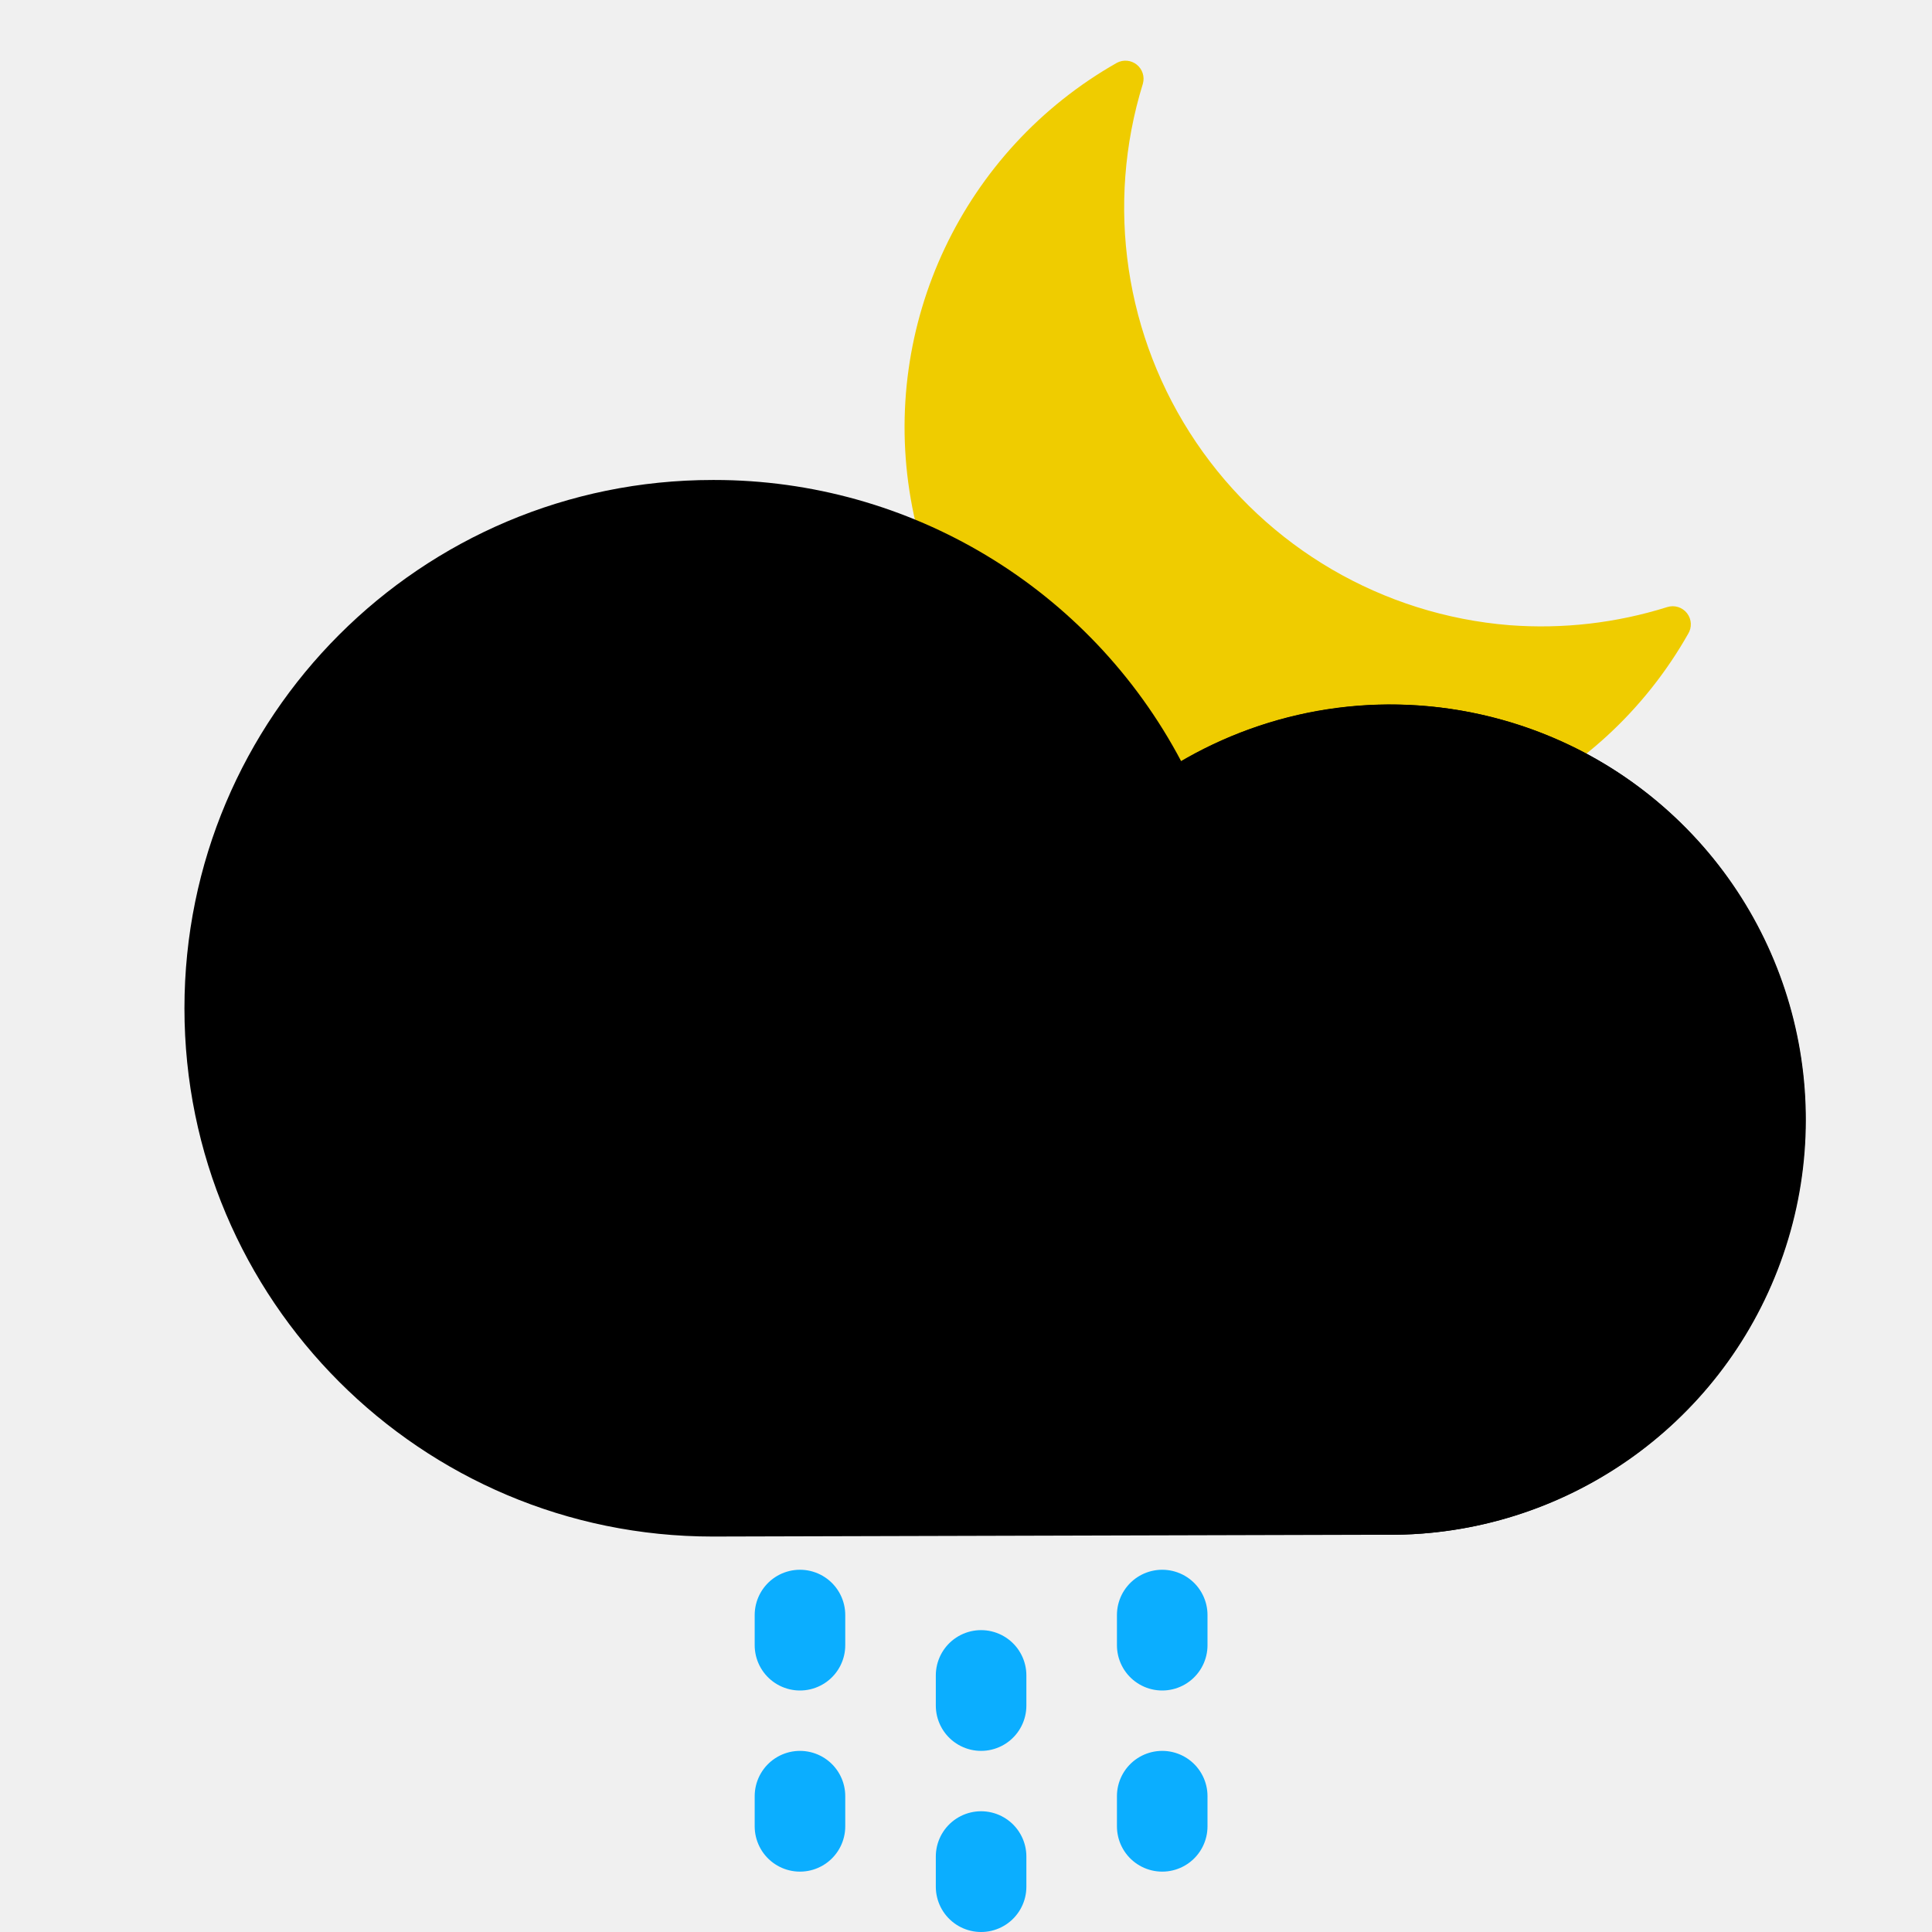
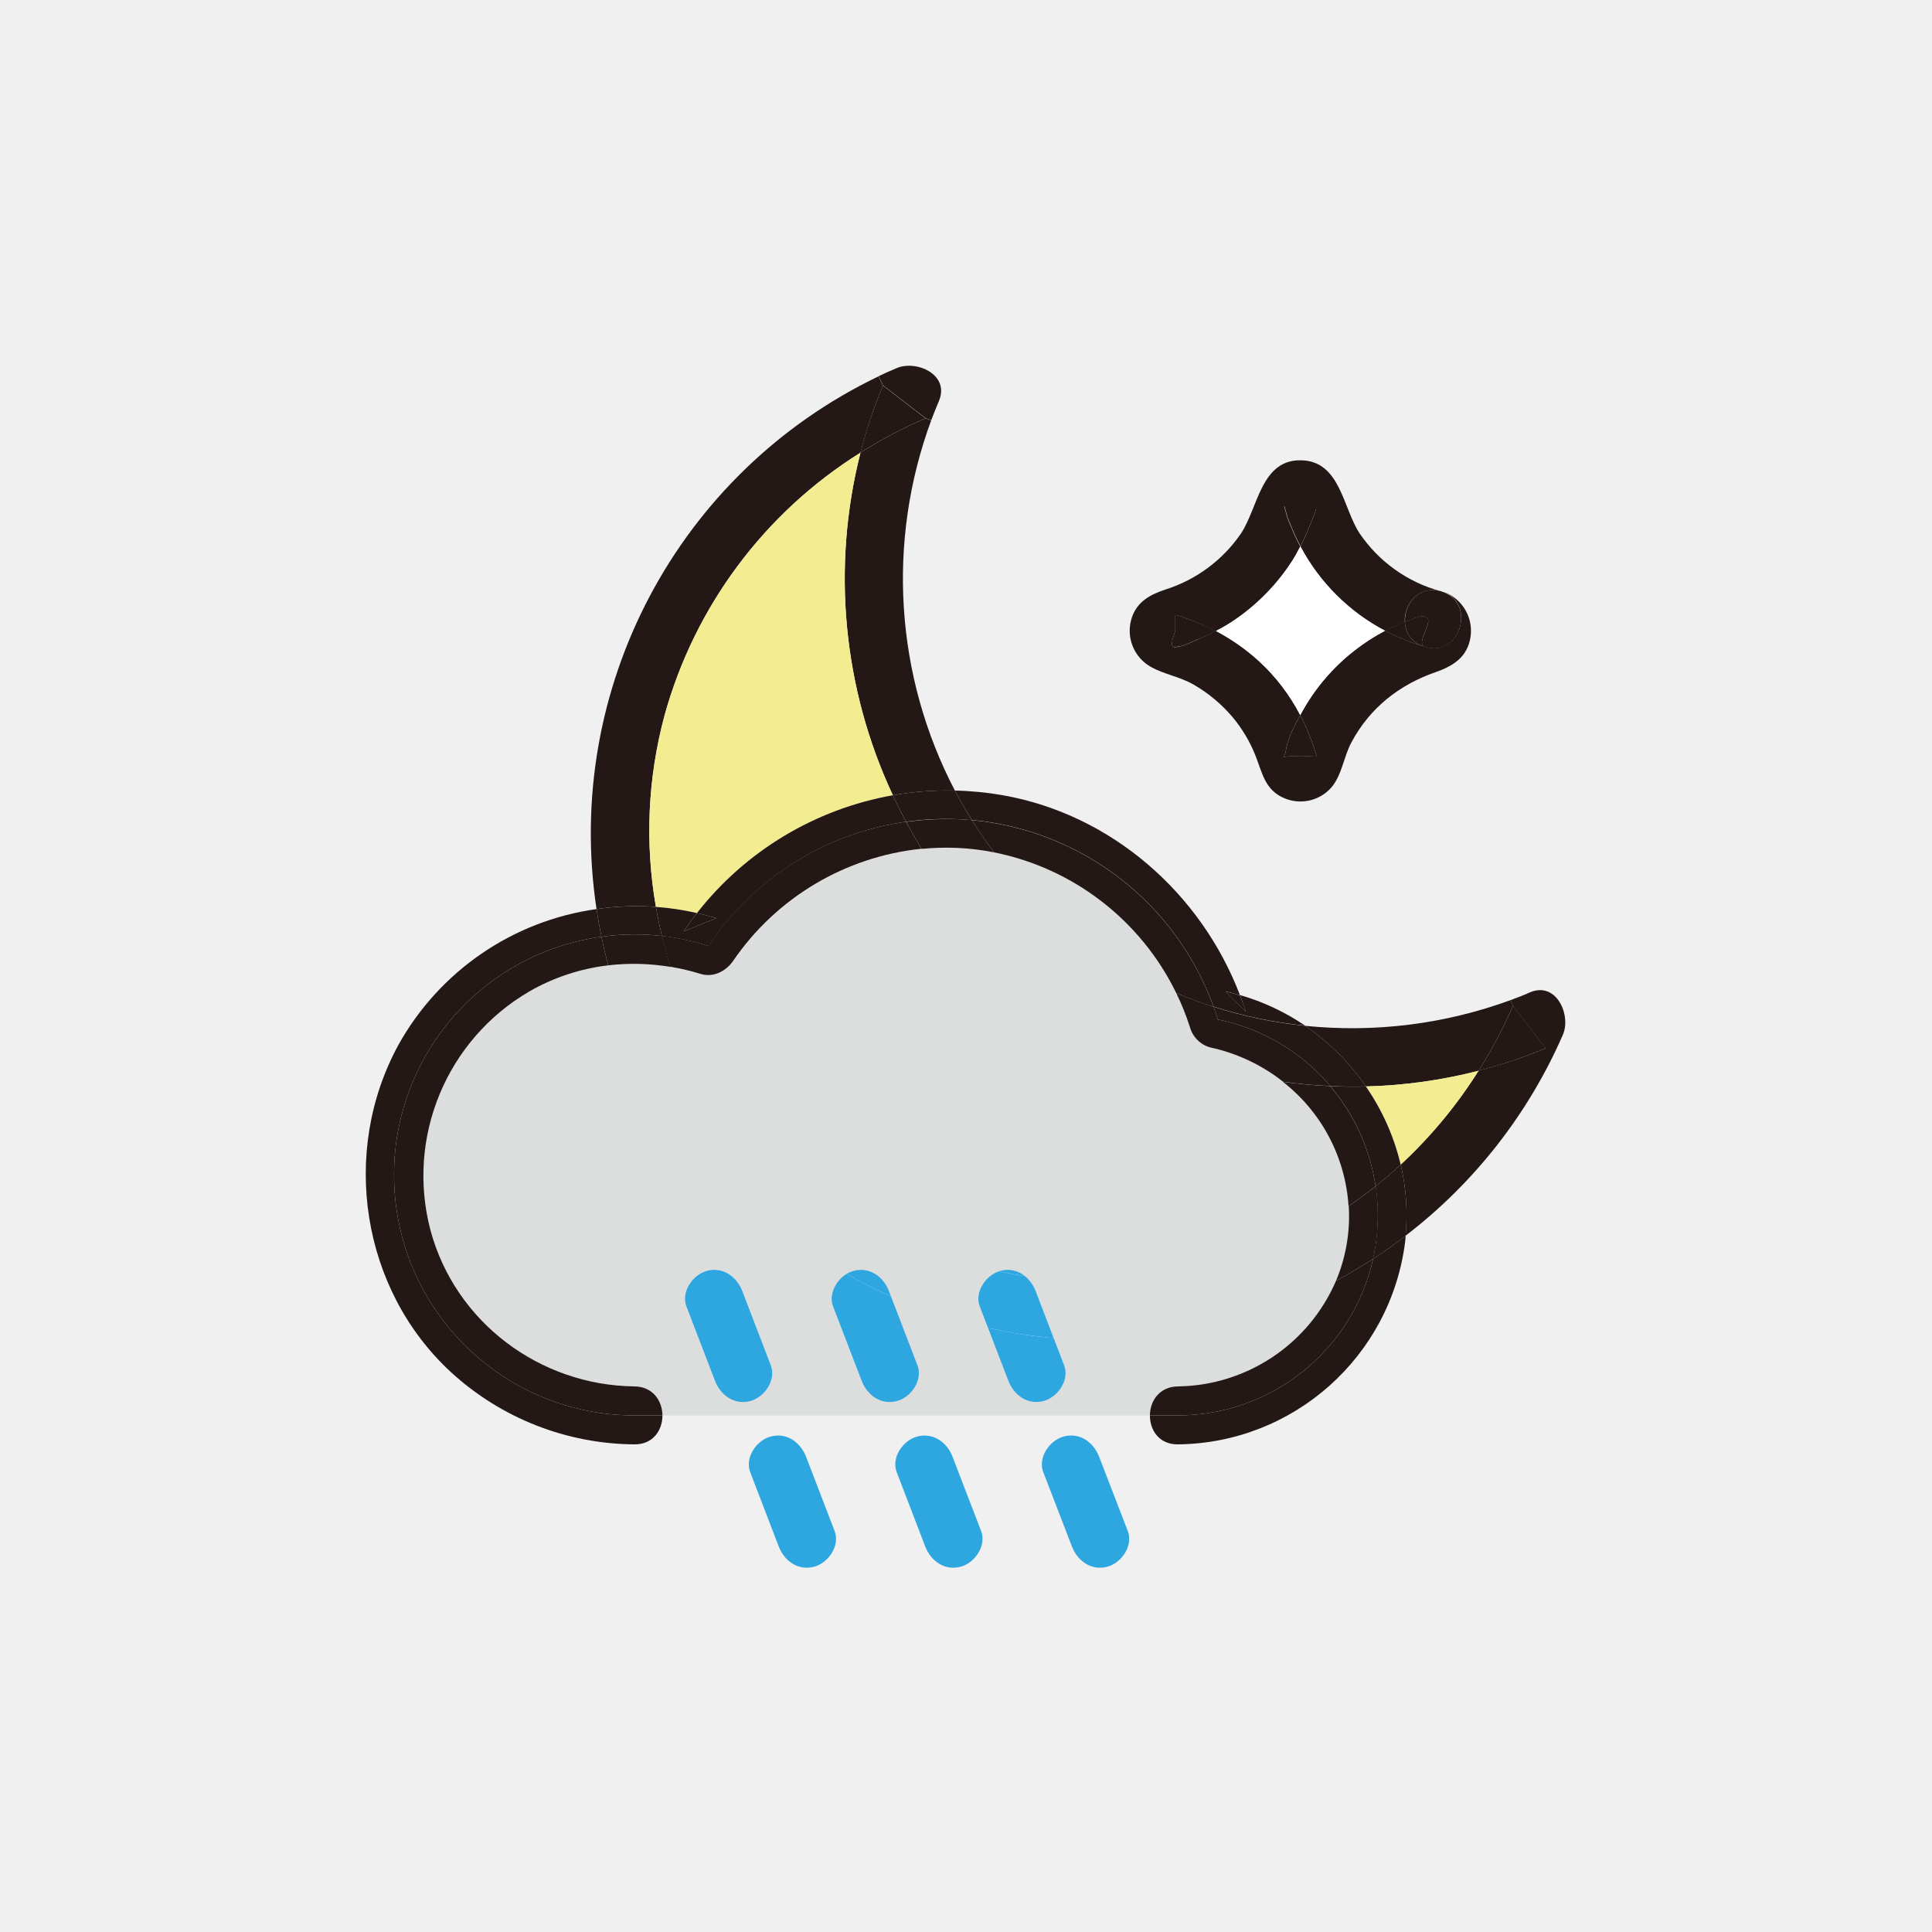
- <svg xmlns="http://www.w3.org/2000/svg" data-name="Layer 1" id="Layer_1" viewBox="0 0 64 64" xmlnsXlink="http://www.w3.org/1999/xlink">
+ <svg xmlns="http://www.w3.org/2000/svg" viewBox="0 0 500 500">
  <defs>
-     <style>.cls-1{fill:#efcc00;}.cls-2{fill:url(#linear-gradient);}.cls-3{fill:url(#linear-gradient-2);}.cls-4{fill:none;stroke:#0baeff;stroke-linecap:round;stroke-miterlimit:10;stroke-width:3px;}</style>
-     <linearGradient gradientTransform="matrix(-1, 0, 0, 1, -378.03, 0)" gradientUnits="userSpaceOnUse" id="linear-gradient" x1="-397.28" x2="-418.37" y1="52.39" y2="25.08">
-       <stop offset="0" stopColor="#f2f2f2" />
-       <stop offset="1" stopColor="#cfcfcf" />
-     </linearGradient>
-     <linearGradient gradientTransform="matrix(0, -1, -1, 0, 103.42, -388.95)" gradientUnits="userSpaceOnUse" id="linear-gradient-2" x1="-430.14" x2="-418.52" y1="51.15" y2="68.8">
-       <stop offset="0.02" stopColor="#fff" />
-       <stop offset="1" stopColor="#fff" stopOpacity="0" />
-     </linearGradient>
+     <style>.cls-1{fill:#dcdddd;}.cls-2{fill:#231815;}.cls-3{fill:#f4ec90;}.cls-4{fill:#fff;}.cls-5{fill:#2ea7e0;}</style>
  </defs>
-   <path class="cls-1" d="M50,20.71A13.88,13.88,0,0,1,37.86,2.77.6.6,0,0,0,37,2.08,13.88,13.88,0,1,0,55.92,21a.6.6,0,0,0-.69-.89A13.91,13.91,0,0,1,50,20.71Z" />
-   <path class="cls-2" d="M23.66,15.9a17.49,17.49,0,0,1,15.47,9.32A13.75,13.75,0,1,1,46,50.84l-22.39.06a17.5,17.5,0,0,1,0-35Z" />
-   <circle class="cls-3" cx="46.05" cy="37.09" r="13.75" transform="translate(-2.06 71.46) rotate(-74.39)" />
-   <line class="cls-4" x1="32.5" x2="32.5" y1="55.5" y2="56.5" />
-   <line class="cls-4" x1="26.5" x2="26.5" y1="53.5" y2="54.5" />
-   <line class="cls-4" x1="38.5" x2="38.5" y1="53.5" y2="54.5" />
-   <line class="cls-4" x1="38.5" x2="38.5" y1="59.5" y2="60.5" />
-   <line class="cls-4" x1="26.5" x2="26.5" y1="59.5" y2="60.5" />
-   <line class="cls-4" x1="32.5" x2="32.5" y1="61.5" y2="62.5" />
+   <g data-name="图层 1" id="图层_1">
+     <path class="cls-1" d="M304.41,257a65.85,65.85,0,0,1,3.54,8.83,7.56,7.56,0,0,0,5.24,5.24A46.29,46.29,0,0,1,332.06,280a44.33,44.33,0,0,1,17,32.17,43,43,0,0,1-3.3,19.37,45.18,45.18,0,0,1-40.91,27.31c-4.78.06-7.19,3.78-7.24,7.5H171.44c0-3.73-2.45-7.45-7.24-7.5-24.51-.27-46.37-16.6-52.84-40.4A55.22,55.22,0,0,1,137,256.58a53.53,53.53,0,0,1,20.47-6.75,56.91,56.91,0,0,1,16.11.41,60.36,60.36,0,0,1,7.85,1.85c3.34,1,6.63-.74,8.47-3.45a67.42,67.42,0,0,1,48.69-28.94,63.45,63.45,0,0,1,18.47.84l.28.06A67.1,67.1,0,0,1,304.41,257ZM270.16,362.57c3.62-1,6.7-5.42,5.24-9.22q-1.35-3.54-2.71-7.06L268,334.14a9.27,9.27,0,0,0-2.74-3.85,7.05,7.05,0,0,0-6.49-1.38l-.26.08c-3.5,1.14-6.4,5.43-5,9.14l2.13,5.54,5.25,13.66C262.39,361.11,266,363.72,270.16,362.57Zm-38,0c3.62-1,6.7-5.42,5.24-9.22l-6.88-17.92-.49-1.29c-1.45-3.77-5-6.38-9.23-5.23a6.8,6.8,0,0,0-1.73.76c-2.78,1.69-4.73,5.29-3.51,8.46l7.38,19.2C224.43,361.11,228,363.72,232.2,362.57Zm-38,0c3.62-1,6.7-5.42,5.24-9.22q-3.69-9.6-7.37-19.21c-1.46-3.77-5.05-6.38-9.23-5.23-3.62,1-6.7,5.42-5.24,9.22q3.69,9.6,7.37,19.2C186.47,361.11,190.06,363.72,194.24,362.57Z" />
+     <path class="cls-2" d="M400,271.3q-4.25-5.51-8.47-11L391,258.8c1.69-.61,3.36-1.26,5-2,6.82-2.85,10.67,5.93,8.47,11a131.89,131.89,0,0,1-40.71,52,57.23,57.23,0,0,0-1.27-18.43,120.86,120.86,0,0,0,20.14-24.29A126.8,126.8,0,0,0,400,271.3Z" />
+     <path class="cls-2" d="M391.56,260.28q4.23,5.52,8.47,11a126.8,126.8,0,0,1-17.36,5.81A123.35,123.35,0,0,0,391.56,260.28Z" />
+     <path class="cls-2" d="M391,258.8l.55,1.48a123.35,123.35,0,0,1-8.89,16.83,129.68,129.68,0,0,1-29.14,4.06,60.76,60.76,0,0,0-15.76-15.69A119.2,119.2,0,0,0,391,258.8Z" />
+     <path class="cls-2" d="M367.51,159.52c5.59-.67-1.95,7,1.38,7.91l-.65-.2a6.73,6.73,0,0,1-4.65-6.31c.63-.25,1.26-.5,1.89-.73A10.06,10.06,0,0,1,367.51,159.52Z" />
+     <path class="cls-2" d="M372.88,153c9.27,2.66,5.3,17.13-4,14.47-3.33-.9,4.21-8.58-1.38-7.91a10.06,10.06,0,0,0-2,.67c-.63.23-1.26.48-1.89.73C363.39,156.34,367.11,151.41,372.88,153Z" />
+     <path class="cls-3" d="M353.53,281.17a129.68,129.68,0,0,0,29.14-4.06,120.86,120.86,0,0,1-20.14,24.29A59.84,59.84,0,0,0,353.53,281.17Z" />
+     <path class="cls-2" d="M363.64,321.46a59.91,59.91,0,0,1-58.8,52.34c-4.87.06-7.28-3.72-7.24-7.5h7.24a51.76,51.76,0,0,0,50.51-40.49q4.33-2.82,8.45-6C363.75,320.37,363.7,320.91,363.64,321.46Z" />
+     <path class="cls-2" d="M360.41,162.27c1-.48,2.11-.92,3.18-1.35a6.73,6.73,0,0,0,4.65,6.31,53.23,53.23,0,0,1-9.75-4C359.12,162.9,359.75,162.57,360.41,162.27Z" />
+     <path class="cls-2" d="M356,307c2.24-1.78,4.4-3.65,6.5-5.58a57.23,57.23,0,0,1,1.27,18.43q-4.11,3.15-8.45,6A51.62,51.62,0,0,0,356,307Z" />
+     <path class="cls-2" d="M356,307a51.48,51.48,0,0,0-11.73-25.91c3.07.14,6.15.18,9.23.1a59.84,59.84,0,0,1,9,20.23C360.43,303.33,358.27,305.2,356,307Z" />
+     <path class="cls-2" d="M356.59,314.55a51.6,51.6,0,0,1-1.24,11.26c-3.11,2-6.32,3.92-9.6,5.68a43,43,0,0,0,3.3-19.37q3.6-2.44,7-5.14A51.1,51.1,0,0,1,356.59,314.55Z" />
+     <path class="cls-2" d="M355.35,325.81a51.76,51.76,0,0,1-50.51,40.49H297.6c0-3.72,2.46-7.44,7.24-7.5a45.18,45.18,0,0,0,40.91-27.31C349,329.73,352.24,327.84,355.35,325.81Z" />
+     <path class="cls-2" d="M356,307q-3.39,2.7-7,5.14a44.33,44.33,0,0,0-17-32.17q6.09.84,12.24,1.12A51.48,51.48,0,0,1,356,307Z" />
+     <path class="cls-2" d="M344.3,281.07a51.76,51.76,0,0,0-29.12-17.24c-.34-1.1-.71-2.19-1.11-3.28a116.94,116.94,0,0,0,23.7,4.93,60.76,60.76,0,0,1,15.76,15.69C350.45,281.25,347.37,281.21,344.3,281.07Z" />
+     <path class="cls-2" d="M339.11,135.65a61.88,61.88,0,0,1-2.55,5.7,54.66,54.66,0,0,1-2.62-5.7,15.57,15.57,0,0,1-1.17-3.36c-.13-.46-.26-.92-.4-1.38h8.31C340.69,132.33,339.6,134.39,339.11,135.65Z" />
+     <path class="cls-2" d="M314.66,163.28a53.7,53.7,0,0,1,11.13,7.79,50.46,50.46,0,0,1,10.71,14c-1.54,2.8-3.32,6.16-3.73,9.17-.35,2.53-2.14,1.38,3.76,1.38,4.85,0,4.52,1,3.54-2.06a60.67,60.67,0,0,0-2.26-5.78c-.4-.91-.85-1.82-1.31-2.71l.59-1.07a52.57,52.57,0,0,1,21.4-20.79,53.23,53.23,0,0,0,9.75,4l.65.2c9.29,2.66,13.26-11.81,4-14.47a10.72,10.72,0,0,1,7.7,11.75c-.71,5.28-4.46,7.67-9.08,9.27-9.45,3.28-17.06,9.31-21.79,18.22-2,3.72-2.42,8.45-5.21,11.67a10.65,10.65,0,0,1-12.16,2.71c-5-2.12-5.66-6.52-7.43-11a36.24,36.24,0,0,0-5.87-9.89,37.88,37.88,0,0,0-10.21-8.53c-3.48-2-7.46-2.6-10.91-4.5a10.74,10.74,0,0,1-5.19-12.22c1.24-4.53,4.7-6.46,8.83-7.84A37.27,37.27,0,0,0,321.21,138c4.45-6.8,5.18-19.28,15.76-18.87,9.9.39,10.56,12.28,14.87,18.87a37.06,37.06,0,0,0,21,15c-5.77-1.55-9.49,3.38-9.29,8-1.07.43-2.14.87-3.18,1.35-.66.3-1.29.63-1.92,1a52.52,52.52,0,0,1-21.93-21.88,61.88,61.88,0,0,0,2.55-5.7c.49-1.26,1.58-3.32,1.57-4.74h-8.31c.14.46.27.92.4,1.38a15.57,15.57,0,0,0,1.17,3.36,54.66,54.66,0,0,0,2.62,5.7c-.63,1.23-1.28,2.43-2,3.59a53.93,53.93,0,0,1-14.61,15.19,43.92,43.92,0,0,1-5.27,3.15A54.93,54.93,0,0,0,306.9,160a11.34,11.34,0,0,0-2.73-.83v4.15q-2,5.08.68,4c1.38,0,3.4-1.11,4.71-1.63Q312.17,164.55,314.66,163.28Z" />
+     <path class="cls-2" d="M337.81,187.8a60.67,60.67,0,0,1,2.26,5.78c1,3.07,1.31,2.06-3.54,2.06-5.9,0-4.11,1.15-3.76-1.38.41-3,2.19-6.37,3.73-9.17C337,186,337.41,186.89,337.81,187.8Z" />
+     <path class="cls-4" d="M350.48,168.41A51.24,51.24,0,0,0,337.09,184l-.59,1.07a50.46,50.46,0,0,0-10.71-14,53.7,53.7,0,0,0-11.13-7.79,43.92,43.92,0,0,0,5.27-3.15,53.93,53.93,0,0,0,14.61-15.19c.74-1.16,1.39-2.36,2-3.59a52.52,52.52,0,0,0,21.93,21.88A51.68,51.68,0,0,0,350.48,168.41Z" />
+     <path class="cls-2" d="M315.18,263.83a51.76,51.76,0,0,1,29.12,17.24q-6.15-.27-12.24-1.12a46.29,46.29,0,0,0-18.87-8.88,7.56,7.56,0,0,1-5.24-5.24,65.85,65.85,0,0,0-3.54-8.83c3.17,1.33,6.4,2.51,9.66,3.55C314.47,261.64,314.84,262.73,315.18,263.83Z" />
+     <path class="cls-2" d="M322.42,261.84l-5.24-5.24c1.26.28,2.5.6,3.73,1C321.44,259,322,260.4,322.42,261.84Z" />
+     <path class="cls-2" d="M306.9,160a54.93,54.93,0,0,1,7.76,3.33q-2.49,1.28-5.1,2.32c-1.31.52-3.33,1.67-4.71,1.63q-2.69,1.13-.68-4v-4.15A11.34,11.34,0,0,1,306.9,160Z" />
+     <path class="cls-5" d="M291.87,396.23c1.46,3.8-1.62,8.23-5.24,9.22-4.18,1.15-7.77-1.46-9.22-5.23L270,381c-1.46-3.8,1.62-8.23,5.24-9.22,4.18-1.15,7.77,1.46,9.22,5.24Z" />
+     <path class="cls-2" d="M314.07,260.55c-3.26-1-6.49-2.22-9.66-3.55a67.1,67.1,0,0,0-47.12-36.4c-2.05-2.71-4-5.49-5.76-8.35A73.74,73.74,0,0,1,314.07,260.55Z" />
+     <path class="cls-5" d="M265.29,330.29a9.27,9.27,0,0,1,2.74,3.85l4.66,12.15c-2.8-.25-5.6-.59-8.38-1s-5.77-1-8.62-1.61l-2.13-5.54c-1.42-3.71,1.48-8,5-9.14C260.78,329.49,263,329.93,265.29,330.29Z" />
+     <path class="cls-5" d="M255.69,343.67c2.85.63,5.73,1.17,8.62,1.61s5.58.76,8.38,1q1.37,3.52,2.71,7.06c1.46,3.8-1.62,8.23-5.24,9.22-4.18,1.15-7.77-1.46-9.22-5.24Z" />
+     <path class="cls-5" d="M258.8,328.91a7.05,7.05,0,0,1,6.49,1.38c-2.26-.36-4.51-.8-6.75-1.3Z" />
+     <path class="cls-5" d="M253.91,396.23c1.46,3.8-1.63,8.23-5.24,9.22-4.18,1.15-7.78-1.46-9.23-5.23q-3.67-9.6-7.37-19.21c-1.46-3.8,1.62-8.23,5.24-9.22,4.18-1.15,7.77,1.46,9.22,5.24Z" />
+     <path class="cls-2" d="M251.53,212.25c1.78,2.86,3.71,5.64,5.76,8.35l-.28-.06a63.45,63.45,0,0,0-18.47-.84c-1.43-2.31-2.77-4.66-4-7a74.12,74.12,0,0,1,10.27-.72C247.05,211.94,249.3,212.05,251.53,212.25Z" />
+     <path class="cls-2" d="M247.12,204.59a83.06,83.06,0,0,1,12.49,1.23c28.13,5,51.25,25.4,61.3,51.74-1.23-.36-2.47-.68-3.73-1l5.24,5.24c-.47-1.44-1-2.87-1.51-4.28a58.85,58.85,0,0,1,16.86,7.92,116.94,116.94,0,0,1-23.7-4.93,73.74,73.74,0,0,0-62.54-48.3Q249.18,208.5,247.12,204.59Z" />
+     <path class="cls-2" d="M247.12,204.59q2.06,3.9,4.41,7.66c-2.23-.2-4.48-.31-6.77-.31a74.12,74.12,0,0,0-10.27.72q-1.81-3.39-3.42-6.85A81.62,81.62,0,0,1,247.12,204.59Z" />
+     <path class="cls-2" d="M247.12,204.59a81.62,81.62,0,0,0-16.05,1.22,132.43,132.43,0,0,1-8.38-88.66,121.61,121.61,0,0,1,16.83-8.9l1.47.55A118.43,118.43,0,0,0,247.12,204.59Z" />
+     <path class="cls-2" d="M232,95.29c5.13-2.22,13.87,1.63,11,8.47q-1.05,2.5-2,5l-1.47-.55-11-8.47-1.14-2.38Q229.63,96.29,232,95.29Z" />
+     <path class="cls-2" d="M228.5,99.78l11,8.47a121.61,121.61,0,0,0-16.83,8.9A126.92,126.92,0,0,1,228.5,99.78Z" />
+     <path class="cls-2" d="M234.49,212.66c1.28,2.38,2.62,4.73,4,7a67.42,67.42,0,0,0-48.69,28.94c-1.84,2.71-5.13,4.48-8.47,3.45a60.36,60.36,0,0,0-7.85-1.85q-1.26-4-2.22-8a61.88,61.88,0,0,1,12.07,2.62A73.68,73.68,0,0,1,234.49,212.66Z" />
+     <path class="cls-5" d="M230.07,334.14l.49,1.29c-1.37-.6-2.73-1.22-4.07-1.87-2.51-1.21-5-2.52-7.38-3.89a6.8,6.8,0,0,1,1.73-.76C225,327.76,228.62,330.37,230.07,334.14Z" />
+     <path class="cls-5" d="M219.11,329.67c2.41,1.37,4.87,2.68,7.38,3.89,1.34.65,2.7,1.27,4.07,1.87l6.88,17.92c1.46,3.8-1.62,8.23-5.24,9.22-4.18,1.15-7.77-1.46-9.22-5.24l-7.38-19.2C214.38,335,216.33,331.36,219.11,329.67Z" />
+     <path class="cls-2" d="M227.36,97.4l1.14,2.38a126.92,126.92,0,0,0-5.81,17.37,116.89,116.89,0,0,0-50.72,68,114.55,114.55,0,0,0-2.22,49.54,71.06,71.06,0,0,0-15.37.57,131.16,131.16,0,0,1,73-137.87Z" />
+     <path class="cls-3" d="M222.69,117.15a132.43,132.43,0,0,0,8.38,88.66,82.65,82.65,0,0,0-50.68,30.49,70.48,70.48,0,0,0-10.64-1.6A114.55,114.55,0,0,1,172,185.16,116.89,116.89,0,0,1,222.69,117.15Z" />
+     <path class="cls-5" d="M216,396.23c1.46,3.8-1.63,8.23-5.24,9.22-4.18,1.15-7.78-1.46-9.23-5.23q-3.69-9.6-7.37-19.21c-1.46-3.8,1.62-8.23,5.24-9.22,4.18-1.15,7.77,1.46,9.22,5.24Z" />
+     <path class="cls-5" d="M199.48,353.35c1.46,3.8-1.62,8.23-5.24,9.22-4.18,1.15-7.77-1.46-9.23-5.24q-3.67-9.6-7.37-19.2c-1.46-3.8,1.62-8.23,5.24-9.22,4.18-1.15,7.77,1.46,9.23,5.23Q195.79,343.74,199.48,353.35Z" />
+     <path class="cls-2" d="M185.37,237.62l-8.47,3.45q1.68-2.46,3.49-4.77Q182.9,236.87,185.37,237.62Z" />
+     <path class="cls-2" d="M231.07,205.81q1.6,3.47,3.42,6.85a73.68,73.68,0,0,0-51.11,32.2,61.88,61.88,0,0,0-12.07-2.62q-.9-3.74-1.56-7.54a70.48,70.48,0,0,1,10.64,1.6q-1.81,2.31-3.49,4.77l8.47-3.45q-2.48-.75-5-1.32A82.65,82.65,0,0,1,231.07,205.81Z" />
+     <path class="cls-2" d="M164.2,241.83a62,62,0,0,1,7.11.41q1,4,2.22,8a56.91,56.91,0,0,0-16.11-.41q-1-3.67-1.76-7.4A61.65,61.65,0,0,1,164.2,241.83Z" />
+     <path class="cls-2" d="M154.38,235.27a71.06,71.06,0,0,1,15.37-.57q.66,3.81,1.56,7.54a61.43,61.43,0,0,0-15.65.19C155.16,240.06,154.74,237.67,154.38,235.27Z" />
+     <path class="cls-2" d="M164.2,358.8c4.79.05,7.2,3.77,7.24,7.5H164.2a62.23,62.23,0,0,1-8.54-123.87q.76,3.72,1.76,7.4A53.53,53.53,0,0,0,137,256.58a55.22,55.22,0,0,0-25.59,61.82C117.83,342.2,139.69,358.53,164.2,358.8Z" />
+     <path class="cls-2" d="M171.44,366.3c0,3.78-2.38,7.55-7.24,7.5a70.92,70.92,0,0,1-47.42-18.62C93.49,333.77,88,298.05,103.12,270.4a69.7,69.7,0,0,1,51.26-35.13c.36,2.4.78,4.79,1.28,7.16A62.23,62.23,0,0,0,164.2,366.3Z" />
+   </g>
</svg>
